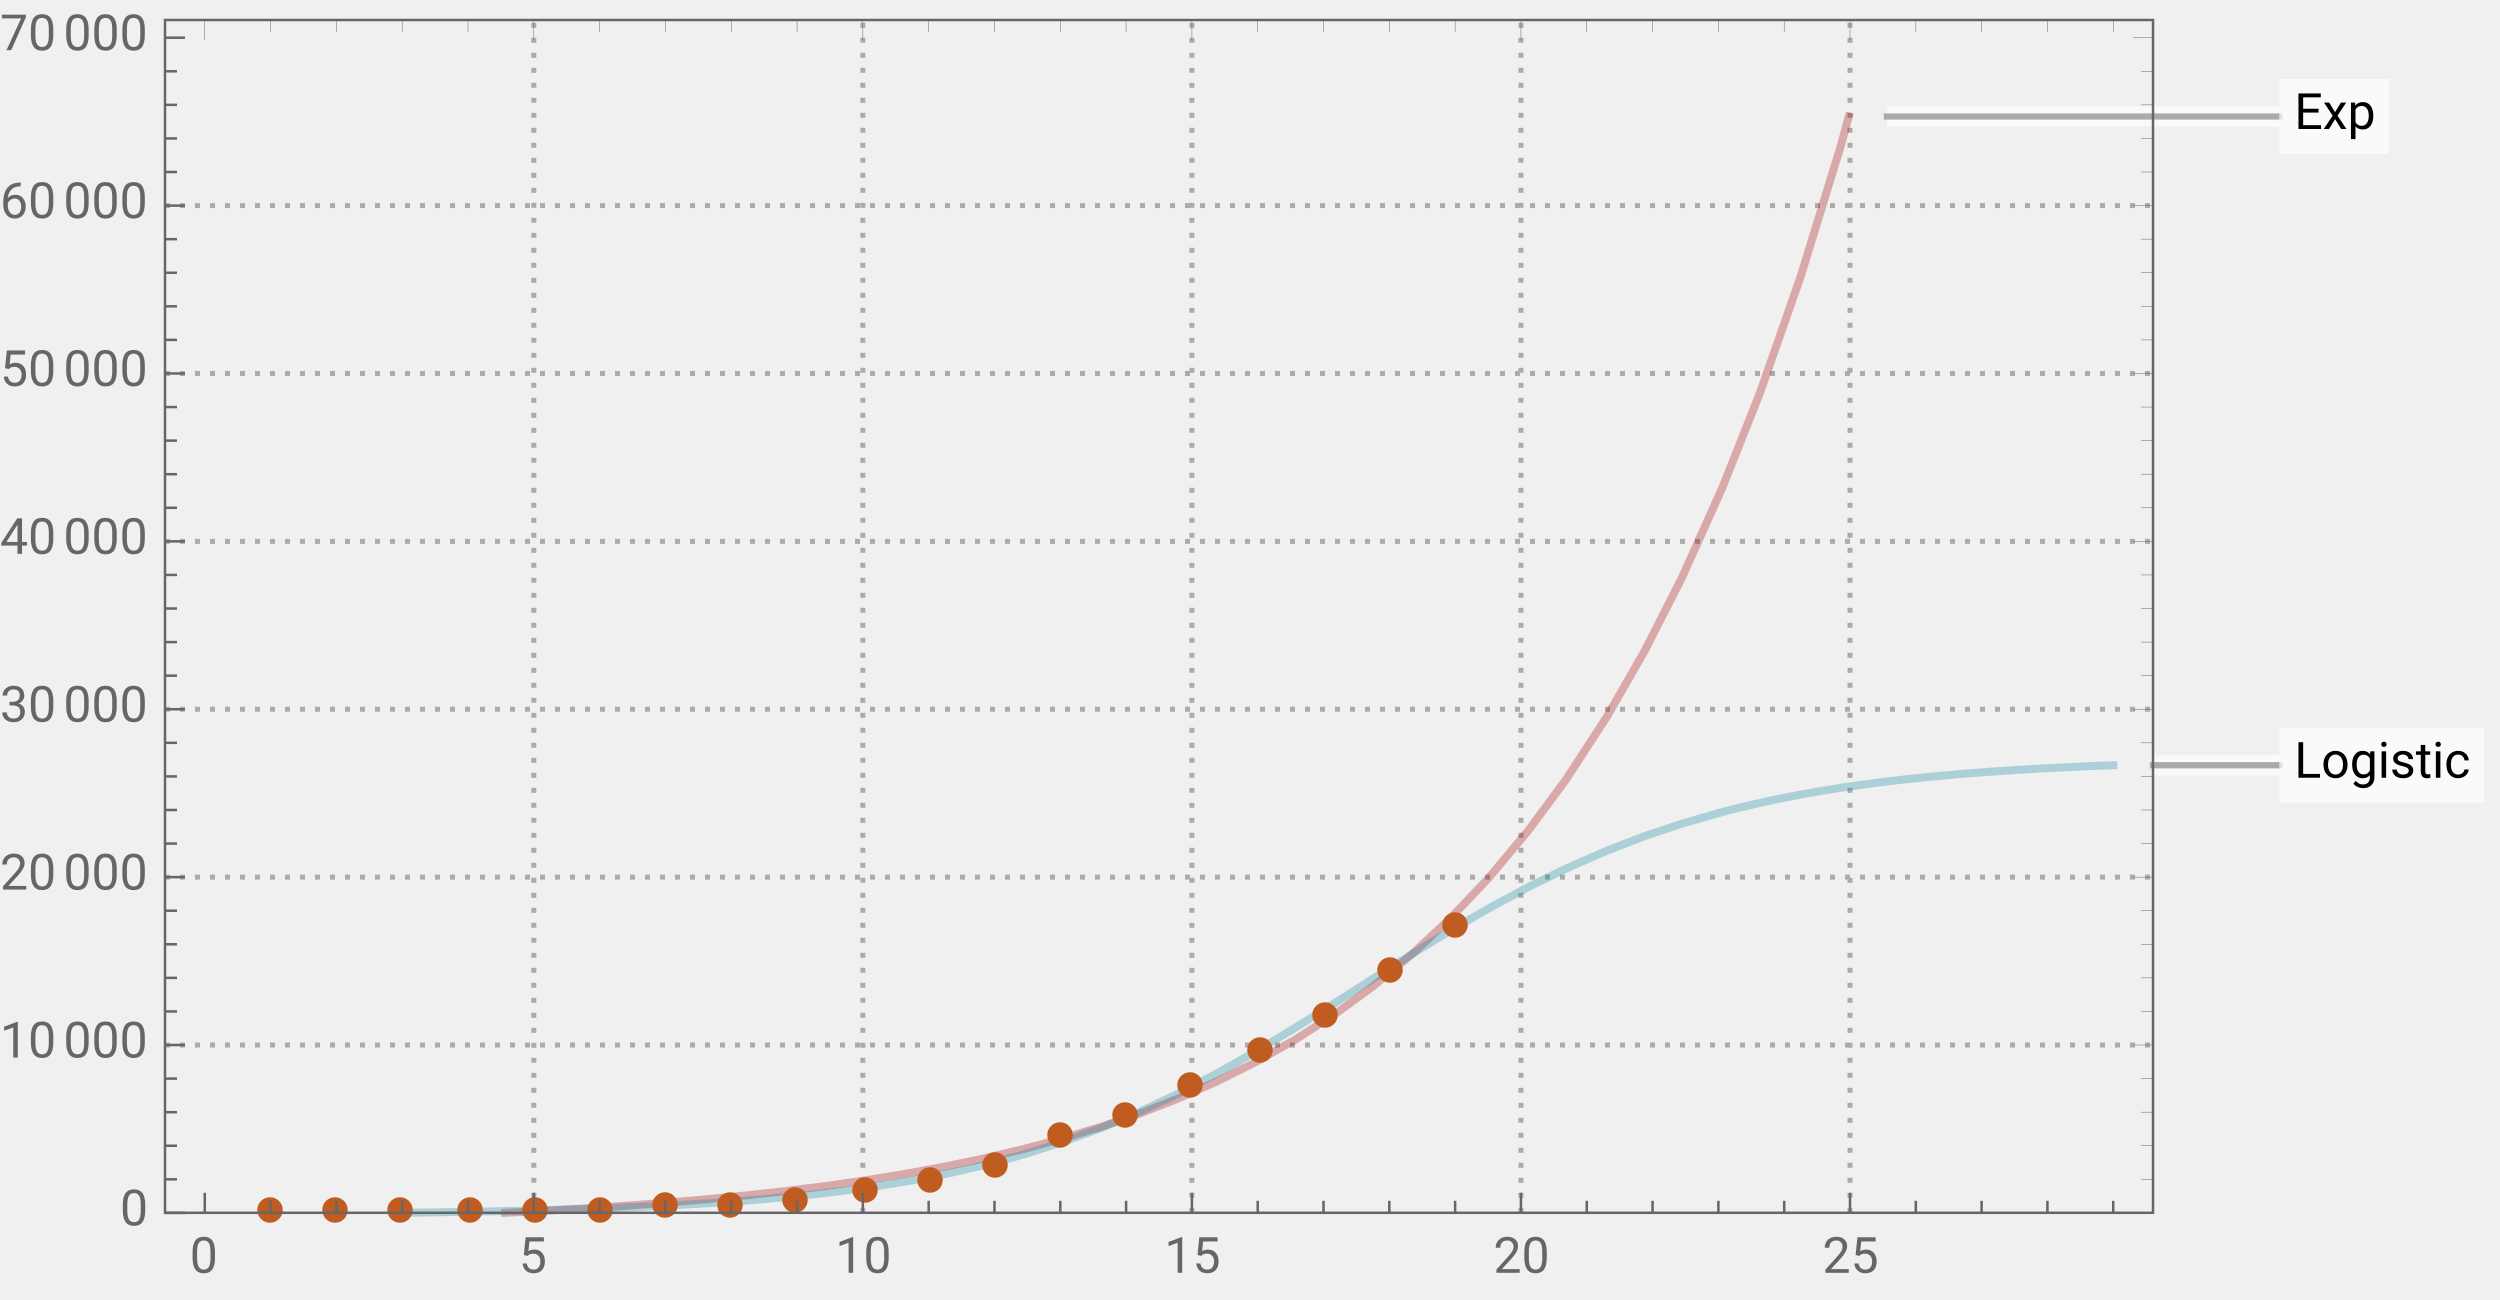
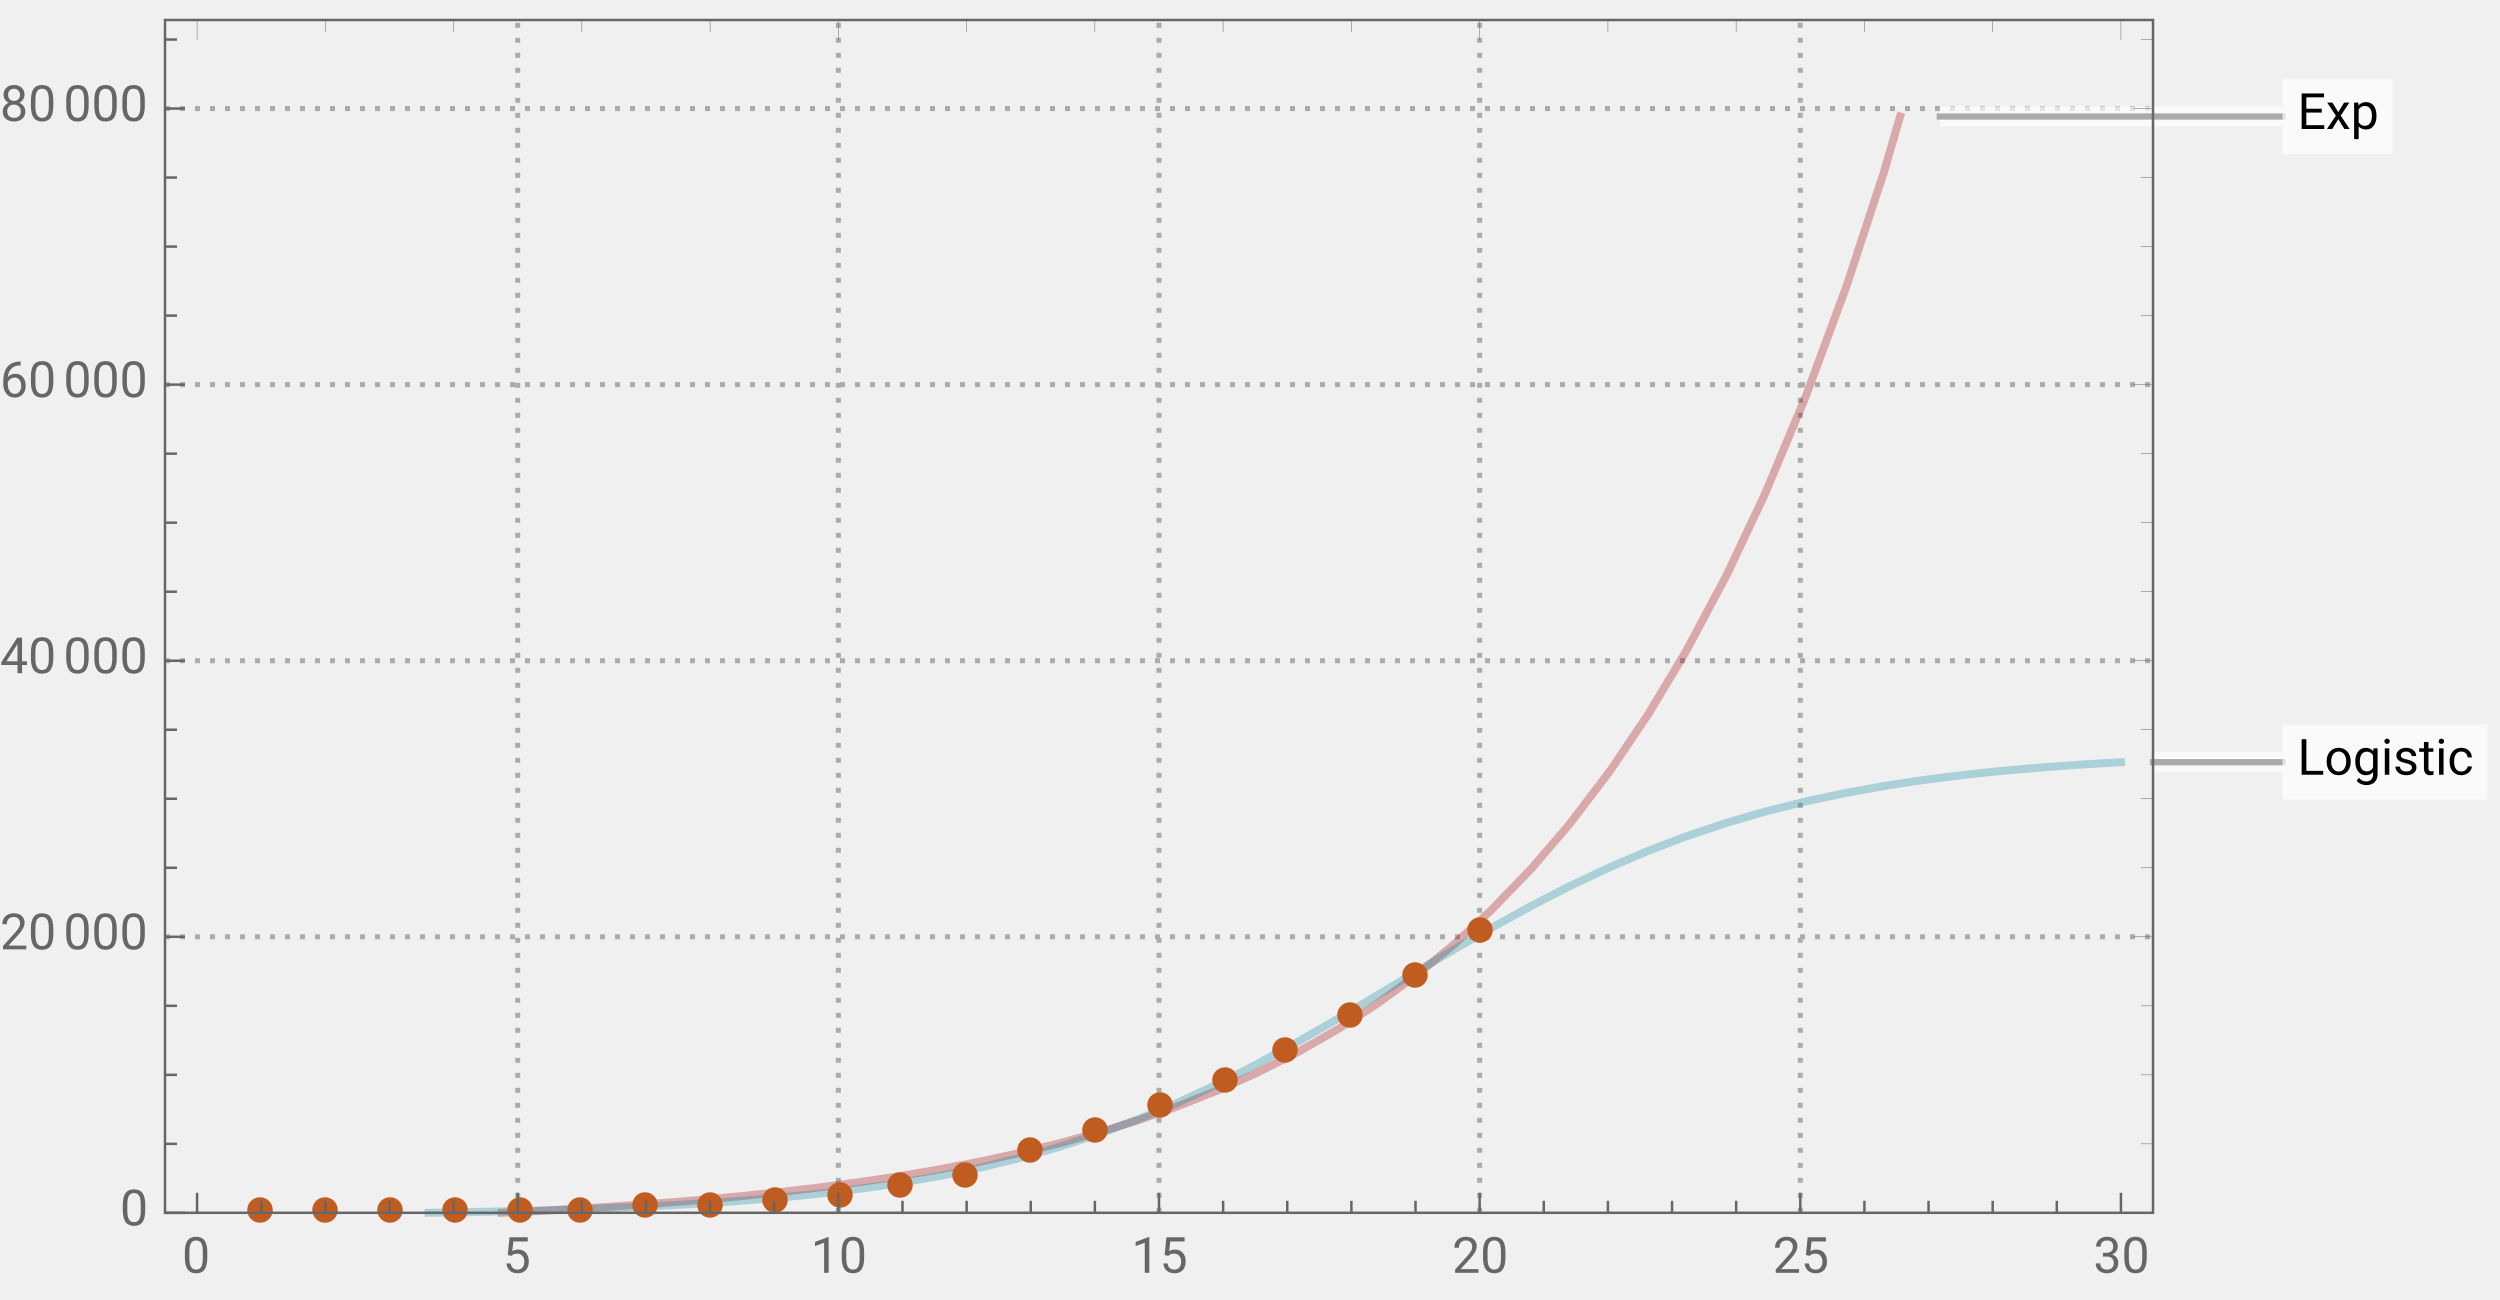
<svg xmlns="http://www.w3.org/2000/svg" xmlns:xlink="http://www.w3.org/1999/xlink" width="500pt" height="260pt" viewBox="0 0 500 260">
  <defs>
    <symbol overflow="visible" id="a">
      <path d="M1.766-.766h3.37V0H.825v-7.11h.942zm0 0" />
    </symbol>
    <symbol overflow="visible" id="b">
      <path d="M.445-2.691c0-.516.102-.98.305-1.395a2.25 2.25 0 01.848-.957c.363-.227.777-.34 1.246-.34.719 0 1.3.25 1.742.75.445.496.668 1.16.668 1.985v.066c0 .512-.098.977-.297 1.383a2.24 2.24 0 01-.844.957 2.35 2.35 0 01-1.261.34c-.715 0-1.297-.25-1.743-.746-.445-.5-.664-1.157-.664-1.977zm.907.109c0 .586.136 1.055.41 1.41.27.356.633.531 1.09.531.46 0 .824-.18 1.093-.539.27-.36.407-.863.407-1.511 0-.579-.137-1.047-.415-1.407a1.312 1.312 0 00-1.093-.543c-.446 0-.809.18-1.082.536-.274.355-.41.863-.41 1.523zm0 0" />
    </symbol>
    <symbol overflow="visible" id="c">
      <path d="M.469-2.688c0-.82.191-1.476.57-1.964.383-.485.887-.73 1.516-.73.644 0 1.148.23 1.507.687l.043-.586h.825v5.156c0 .684-.2 1.219-.606 1.613-.406.395-.949.59-1.633.59a2.71 2.71 0 01-1.12-.242c-.364-.164-.641-.387-.833-.668l.469-.543c.387.477.86.719 1.418.719.441 0 .785-.125 1.031-.371.246-.246.367-.598.367-1.047v-.453c-.359.418-.855.625-1.48.625-.617 0-1.117-.25-1.5-.746-.383-.5-.574-1.18-.574-2.04zm.906.106c0 .594.125 1.062.367 1.402.246.34.586.512 1.028.512.57 0 .988-.262 1.253-.777V-3.86c-.277-.504-.691-.754-1.246-.754-.437 0-.78.168-1.027.511-.25.344-.375.848-.375 1.52zm0 0" />
    </symbol>
    <symbol overflow="visible" id="d">
      <path d="M1.664 0H.762v-5.281h.902zM.688-6.684c0-.148.046-.27.136-.37.09-.102.223-.153.395-.153.176 0 .312.05.402.152.09.102.137.223.137.371 0 .145-.047.27-.137.364-.09.097-.223.148-.402.148-.176 0-.305-.047-.395-.148a.518.518 0 01-.136-.364zm0 0" />
    </symbol>
    <symbol overflow="visible" id="e">
      <path d="M3.758-1.402a.659.659 0 00-.274-.567c-.183-.136-.504-.254-.96-.351-.458-.098-.82-.215-1.09-.352-.27-.137-.47-.297-.598-.488a1.161 1.161 0 01-.191-.672c0-.434.183-.8.55-1.098.367-.3.832-.453 1.403-.453.597 0 1.086.156 1.457.465.375.309.558.707.558 1.188h-.906c0-.247-.105-.461-.316-.641-.211-.18-.473-.27-.793-.27-.328 0-.586.075-.77.22a.666.666 0 00-.281.558c0 .218.086.383.258.496.172.11.484.215.937.316.45.102.817.219 1.094.36.281.14.488.308.625.507.133.196.203.434.203.72 0 .472-.191.85-.566 1.136-.38.285-.868.426-1.473.426-.422 0-.797-.075-1.121-.223a1.852 1.852 0 01-.766-.629 1.513 1.513 0 01-.273-.871h.902a.93.93 0 00.363.719c.227.18.528.265.895.265.344 0 .617-.066.824-.207a.635.635 0 00.309-.554zm0 0" />
    </symbol>
    <symbol overflow="visible" id="f">
      <path d="M1.91-6.563v1.282h.985v.695H1.91v3.277c0 .211.043.371.13.477.089.105.237.16.452.16.102 0 .246-.023.43-.062V0a2.573 2.573 0 01-.695.098c-.403 0-.707-.121-.914-.368-.204-.242-.305-.59-.305-1.039v-3.277H.043v-.695h.965v-1.282zm0 0" />
    </symbol>
    <symbol overflow="visible" id="g">
      <path d="M2.805-.64a1.3 1.3 0 00.843-.294 1.01 1.01 0 00.399-.73h.855c-.015.3-.12.59-.312.863a2.03 2.03 0 01-.77.653 2.2 2.2 0 01-1.015.246c-.72 0-1.293-.239-1.72-.72C.66-1.101.45-1.757.45-2.593v-.148c0-.516.094-.973.285-1.375.188-.399.457-.711.813-.93.351-.223.77-.336 1.25-.336.594 0 1.086.18 1.476.535.395.356.602.817.63 1.38h-.856a1.238 1.238 0 00-.387-.84 1.217 1.217 0 00-.863-.333c-.457 0-.813.168-1.067.496-.253.332-.378.81-.378 1.434v.172c0 .61.125 1.078.375 1.406.25.328.609.492 1.078.492zm0 0" />
    </symbol>
    <symbol overflow="visible" id="h">
      <path d="M4.844-3.285H1.762v2.52h3.582V0H.824v-7.11h4.469v.774H1.762v2.281h3.082zm0 0" />
    </symbol>
    <symbol overflow="visible" id="i">
      <path d="M2.457-3.355l1.172-1.926h1.055l-1.73 2.61L4.733 0H3.691L2.47-1.977 1.25 0H.2l1.784-2.672-1.73-2.61h1.043zm0 0" />
    </symbol>
    <symbol overflow="visible" id="j">
      <path d="M5.148-2.582c0 .805-.187 1.45-.554 1.941-.367.493-.864.739-1.492.739-.641 0-1.149-.203-1.516-.61v2.543H.684V-5.28h.824l.047.586c.367-.457.875-.688 1.53-.688.634 0 1.138.242 1.509.719.367.48.554 1.144.554 2zm-.906-.106c0-.593-.125-1.062-.379-1.41-.254-.343-.601-.515-1.047-.515-.546 0-.957.242-1.23.726v2.524c.27.48.684.722 1.242.722.434 0 .777-.171 1.031-.515.258-.344.383-.852.383-1.532zm0 0" />
    </symbol>
    <symbol overflow="visible" id="k">
      <path d="M5.047-3.031c0 1.058-.18 1.844-.54 2.36-.362.51-.925.769-1.694.769-.758 0-1.32-.25-1.684-.754C.766-1.16.574-1.91.562-2.91v-1.207c0-1.043.18-1.82.54-2.328.363-.508.93-.762 1.703-.762.765 0 1.328.246 1.687.734.36.489.547 1.246.555 2.27zm-.902-1.235c0-.765-.106-1.324-.32-1.675-.216-.348-.555-.524-1.02-.524-.465 0-.801.176-1.012.524-.211.347-.32.882-.328 1.605v1.445c0 .77.113 1.336.336 1.704.222.367.558.546 1.012.546.445 0 .777-.171.992-.515.218-.344.332-.89.34-1.633zm0 0" />
    </symbol>
    <symbol overflow="visible" id="l">
      <path d="M1.008-3.563l.36-3.546h3.64v.836H2.133l-.215 1.937a2.32 2.32 0 011.187-.309c.649 0 1.16.215 1.543.645.383.426.57 1.004.57 1.734 0 .735-.195 1.309-.593 1.73-.395.423-.945.634-1.656.634-.63 0-1.14-.176-1.54-.524C1.032-.773.81-1.254.75-1.87h.855c.055.406.2.715.434.922.234.207.547.308.93.308.422 0 .75-.14.988-.43.238-.284.36-.679.36-1.187 0-.472-.13-.855-.387-1.144-.258-.285-.606-.43-1.035-.43-.395 0-.704.086-.926.258l-.242.195zm0 0" />
    </symbol>
    <symbol overflow="visible" id="m">
      <path d="M3.559 0h-.907v-6.02l-1.824.668v-.82l2.59-.973h.14zm0 0" />
    </symbol>
    <symbol overflow="visible" id="n">
      <path d="M5.25 0H.59v-.648l2.46-2.735c.364-.414.618-.75.755-1.008.14-.257.21-.527.21-.804 0-.371-.113-.676-.34-.914-.222-.239-.523-.356-.898-.356-.449 0-.797.13-1.047.383-.25.254-.37.613-.37 1.066H.452c0-.652.211-1.183.633-1.586.422-.402.984-.605 1.691-.605.66 0 1.184.172 1.567.52.386.347.578.808.578 1.382 0 .703-.445 1.535-1.336 2.5L1.68-.738h3.57zm0 0" />
    </symbol>
    <symbol overflow="visible" id="o">
      <path d="M1.906-3.992h.676c.426-.008.762-.121 1.008-.34.242-.219.363-.512.363-.883 0-.832-.414-1.25-1.242-1.25-.39 0-.703.113-.938.336-.23.223-.347.516-.347.887H.523c0-.563.204-1.031.618-1.406.41-.372.933-.559 1.57-.559.672 0 1.195.176 1.578.531.379.356.57.848.57 1.48 0 .31-.101.61-.3.9a1.81 1.81 0 01-.817.648c.39.125.692.328.903.617.214.285.32.636.32 1.047 0 .64-.207 1.144-.625 1.52-.418.374-.957.562-1.625.562s-1.211-.18-1.63-.543c-.417-.36-.624-.836-.624-1.43h.906c0 .375.121.672.367.898.243.227.57.336.98.336.438 0 .77-.113 1-.34.231-.23.349-.554.349-.98 0-.414-.125-.734-.383-.953-.254-.223-.618-.336-1.098-.344h-.676zm0 0" />
    </symbol>
    <symbol overflow="visible" id="p">
      <path d="M4.406-2.387h.985v.739h-.985V0h-.91v-1.648H.258v-.536L3.44-7.109h.965zm-3.12 0h2.21v-3.488l-.105.195zm0 0" />
    </symbol>
    <symbol overflow="visible" id="q">
      <path d="M4.137-7.113v.765h-.168c-.703.012-1.262.223-1.68.625-.414.403-.656.973-.723 1.703.375-.43.887-.644 1.536-.644.617 0 1.113.219 1.48.656.371.438.555 1 .555 1.688 0 .734-.2 1.32-.598 1.757-.398.442-.934.66-1.605.66-.68 0-1.23-.261-1.653-.784C.855-1.212.645-1.883.645-2.704v-.348c0-1.308.277-2.308.835-3 .56-.691 1.391-1.047 2.497-1.062zM2.949-3.91c-.308 0-.594.09-.855.277a1.446 1.446 0 00-.54.7v.331c0 .586.13 1.059.395 1.414.262.36.59.54.985.54.406 0 .726-.153.96-.45.231-.3.348-.691.348-1.175 0-.489-.117-.887-.351-1.188a1.14 1.14 0 00-.942-.45zm0 0" />
    </symbol>
    <symbol overflow="visible" id="r">
-       <path d="M5.18-6.602L2.234 0H1.29l2.934-6.367H.375v-.742H5.18zm0 0" />
+       <path d="M4.902-5.254c0 .356-.093.672-.28.95a1.95 1.95 0 01-.759.648c.371.16.664.39.88.695.218.309.327.656.327 1.043 0 .613-.21 1.105-.625 1.469-.414.363-.96.547-1.636.547-.684 0-1.23-.184-1.645-.551C.754-.82.547-1.31.547-1.918c0-.387.105-.73.316-1.043.207-.309.5-.543.871-.703a1.869 1.869 0 01-.75-.648 1.693 1.693 0 01-.273-.942c0-.598.195-1.074.578-1.426.383-.351.89-.527 1.52-.527.625 0 1.128.176 1.515.527.387.352.578.828.578 1.426zm-.738 3.316c0-.398-.125-.722-.379-.972-.25-.25-.582-.375-.988-.375s-.73.12-.977.37c-.246.247-.37.571-.37.978 0 .402.12.718.359.953.238.23.574.343 1 .343.421 0 .753-.117.996-.347.242-.235.36-.551.36-.95zM2.81-6.465c-.356 0-.645.11-.864.328-.218.223-.328.52-.328.899 0 .36.106.652.324.875.215.222.504.336.868.336.359 0 .648-.114.867-.336C3.89-4.586 4-4.88 4-5.238c0-.364-.113-.657-.336-.887a1.16 1.16 0 00-.855-.34zm0 0" />
    </symbol>
  </defs>
-   <path d="M106.762 242.559V4m65.808 238.559V4m65.813 238.559V4m65.808 238.559V4M370 242.559V4M33 209.004h397.602M33 175.426h397.602M33 141.848h397.602M33 108.273h397.602M33 74.695h397.602M33 41.117h397.602" fill="none" stroke="#666" stroke-opacity=".5" stroke-dasharray="1,2" stroke-miterlimit="3.25" />
-   <path d="M101.02 242.559l2.324-.106 7.472-.394 8.102-.485 7.562-.515 7.41-.567 8.048-.695 7.503-.738 8.137-.903 7.988-1.011 7.446-1.067 8.082-1.308 7.539-1.387 8.172-1.703 8.02-1.903 7.484-2.011 8.117-2.47L228 222.68l7.426-2.895 8.058-3.55 7.52-3.758 8.148-4.614 8-5.16 7.461-5.445 8.094-6.692 7.555-7.078 7.406-7.824 8.035-9.61 7.496-10.152 8.13-12.476 7.589-13.215 7.437-14.613 8.07-17.95 7.536-18.988 8.16-23.332 8.016-26.082 1.613-5.945" fill="none" stroke-width="1.6" stroke-linecap="square" stroke="#a60000" stroke-opacity=".3" stroke-miterlimit="3.25" />
-   <path d="M79.906 242.559h.215l.473-.008.941-.012 1.88-.023 3.765-.051.125-.004h.129l.254-.004.511-.008 3.059-.047 4.078-.07.125-.004h.125l.25-.004.5-.012 1.004-.019 2-.04 4.004-.085h.117l.117-.004.234-.004.465-.012.934-.023 1.871-.043 3.734-.102.125-.003h.13l.25-.008.507-.016 1.012-.027 2.027-.063 4.051-.133.234-.007.239-.008.472-.016 2.836-.105 3.781-.153.114-.007.117-.004.23-.008.465-.02 2.778-.129 3.707-.18.129-.007.125-.008.25-.012.503-.027 1.004-.055 2.012-.113 4.024-.242 1.875-.125 1.875-.129 3.753-.277.13-.012.124-.008.254-.023.508-.04 1.02-.081 2.03-.172 4.071-.371.125-.012.125-.016.25-.023.496-.047 1-.102 1.996-.207 3.996-.449.114-.015.117-.012.234-.028.465-.058.93-.113 1.863-.235 3.723-.508.129-.015.125-.02.254-.035 1.511-.223 2.024-.308 4.039-.664.117-.024.351-.058.473-.086.942-.168 1.886-.348 3.77-.746.129-.023.125-.028.258-.054.511-.106 1.02-.219 2.043-.453 4.086-.965 1-.25 1.004-.257 2.007-.532 4.008-1.129 7.485-2.367 8.117-2.976 7.574-3.18 7.426-3.496 8.058-4.195 7.52-4.254 8.148-4.903 8-5.007 7.461-4.743 8.094-5.101 7.555-4.617 7.406-4.297 8.035-4.332 7.496-3.676 8.13-3.563 7.589-2.921 7.437-2.493 8.07-2.32.122-.031.117-.028.703-.187.945-.238 1.883-.47 3.766-.878.125-.027.129-.028.254-.058.511-.114 1.02-.218 2.043-.426 4.078-.793.25-.047.254-.047 1.5-.27 2.004-.347 4.008-.64.117-.02.117-.016.234-.039.465-.07.934-.137 1.871-.265 3.738-.5.125-.016.13-.016.25-.031.507-.066 1.012-.121 2.027-.243 4.055-.441.234-.024.238-.023.473-.05.945-.094 1.891-.184 3.785-.34.117-.008.114-.011.234-.02.46-.039.93-.074 1.856-.149 3.707-.273.125-.008.129-.012.25-.015.504-.035 1.004-.067 2.015-.133 4.024-.242.117-.004.117-.008.235-.011.468-.028.938-.05 1.879-.102 3.758-.184.129-.003.132-.008 1.832-.082 2.098-.09.129-.004.133-.008.261-.008.524-.023 1.047-.043.133-.004.128-.004.262-.012.528-.02.128-.003.133-.004.262-.012.129-.004.133-.007.129-.004.132-.004" fill="none" stroke-width="1.6" stroke-linecap="square" stroke="#0d86a0" stroke-opacity=".3" stroke-miterlimit="3.25" />
-   <path d="M430.602 153.05h25.265" fill="none" stroke-width="4" stroke-linejoin="round" stroke="#fff" stroke-opacity=".667" stroke-miterlimit="3.25" />
-   <path d="M430.602 153.05h25.265" fill="none" stroke-width="1.25" stroke-linecap="square" stroke="#aaa" stroke-miterlimit="3.25" />
-   <path d="M496.867 145.55v15h-41v-15zm0 0" fill="#fff" fill-opacity=".667" />
-   <use xlink:href="#a" x="458.868" y="155.551" />
-   <use xlink:href="#b" x="464.249" y="155.551" />
-   <use xlink:href="#c" x="469.952" y="155.551" />
-   <use xlink:href="#d" x="475.562" y="155.551" />
-   <use xlink:href="#e" x="477.989" y="155.551" />
-   <use xlink:href="#f" x="483.145" y="155.551" />
-   <use xlink:href="#d" x="486.412" y="155.551" />
-   <use xlink:href="#g" x="488.839" y="155.551" />
-   <path d="M377.383 23.3h78.484" fill="none" stroke-width="4" stroke-linejoin="round" stroke="#fff" stroke-opacity=".667" stroke-miterlimit="3.25" />
-   <path d="M377.383 23.3h78.484" fill="none" stroke-width="1.25" stroke-linecap="square" stroke="#aaa" stroke-miterlimit="3.25" />
-   <path d="M477.867 15.8v15h-22v-15zm0 0" fill="#fff" fill-opacity=".667" />
-   <use xlink:href="#h" x="458.868" y="25.8" />
-   <use xlink:href="#i" x="464.551" y="25.8" />
-   <use xlink:href="#j" x="469.507" y="25.8" />
-   <path d="M56.55 242c0-.676-.269-1.324-.745-1.805A2.565 2.565 0 0054 239.45c-.676 0-1.324.27-1.805.746A2.565 2.565 0 0051.45 242c0 .676.27 1.324.746 1.805.48.476 1.13.746 1.805.746.676 0 1.324-.27 1.805-.746.476-.48.746-1.13.746-1.805zm13 0c0-.676-.269-1.324-.745-1.805A2.565 2.565 0 0067 239.45c-.676 0-1.324.27-1.805.746A2.565 2.565 0 0064.45 242c0 .676.27 1.324.746 1.805.48.476 1.13.746 1.805.746.676 0 1.324-.27 1.805-.746.476-.48.746-1.13.746-1.805zm13 0c0-.676-.269-1.324-.745-1.805A2.565 2.565 0 0080 239.45c-.676 0-1.324.27-1.805.746A2.565 2.565 0 0077.45 242c0 .676.27 1.324.746 1.805.48.476 1.13.746 1.805.746.676 0 1.324-.27 1.805-.746.476-.48.746-1.13.746-1.805zm14 0c0-.676-.269-1.324-.745-1.805A2.565 2.565 0 0094 239.45c-.676 0-1.324.27-1.805.746A2.565 2.565 0 0091.45 242c0 .676.27 1.324.746 1.805.48.476 1.13.746 1.805.746.676 0 1.324-.27 1.805-.746.476-.48.746-1.13.746-1.805zm13 0c0-.676-.269-1.324-.745-1.805a2.565 2.565 0 00-1.805-.746c-.676 0-1.324.27-1.805.746a2.565 2.565 0 00-.746 1.805c0 .676.27 1.324.746 1.805.48.476 1.13.746 1.805.746.676 0 1.324-.27 1.805-.746.476-.48.746-1.13.746-1.805zm13 0c0-.676-.269-1.324-.745-1.805a2.565 2.565 0 00-1.805-.746c-.676 0-1.324.27-1.805.746a2.565 2.565 0 00-.746 1.805c0 .676.27 1.324.746 1.805.48.476 1.13.746 1.805.746.676 0 1.324-.27 1.805-.746.476-.48.746-1.13.746-1.805zm13-1c0-.676-.269-1.324-.745-1.805a2.565 2.565 0 00-1.805-.746c-.676 0-1.324.27-1.805.746a2.565 2.565 0 00-.746 1.805c0 .676.27 1.324.746 1.805.48.476 1.13.746 1.805.746.676 0 1.324-.27 1.805-.746.476-.48.746-1.13.746-1.805zm13 0c0-.676-.269-1.324-.745-1.805a2.565 2.565 0 00-1.805-.746c-.676 0-1.324.27-1.805.746a2.565 2.565 0 00-.746 1.805c0 .676.27 1.324.746 1.805.48.476 1.13.746 1.805.746.676 0 1.324-.27 1.805-.746.476-.48.746-1.13.746-1.805zm13-1c0-.676-.269-1.324-.745-1.805a2.565 2.565 0 00-1.805-.746c-.676 0-1.324.27-1.805.746a2.565 2.565 0 00-.746 1.805c0 .676.27 1.324.746 1.805.48.476 1.13.746 1.805.746.676 0 1.324-.27 1.805-.746.476-.48.746-1.13.746-1.805zm14-2c0-.676-.269-1.324-.745-1.805a2.565 2.565 0 00-1.805-.746c-.676 0-1.324.27-1.805.746a2.565 2.565 0 00-.746 1.805c0 .676.27 1.324.746 1.805.48.476 1.13.746 1.805.746.676 0 1.324-.27 1.805-.746.476-.48.746-1.13.746-1.805zm13-2c0-.676-.269-1.324-.745-1.805a2.565 2.565 0 00-1.805-.746c-.676 0-1.324.27-1.805.746a2.565 2.565 0 00-.746 1.805c0 .676.27 1.324.746 1.805.48.476 1.13.746 1.805.746.676 0 1.324-.27 1.805-.746.476-.48.746-1.13.746-1.805zm13-3c0-.676-.269-1.324-.745-1.805a2.565 2.565 0 00-1.805-.746c-.676 0-1.324.27-1.805.746a2.565 2.565 0 00-.746 1.805c0 .676.27 1.324.746 1.805.48.476 1.13.746 1.805.746.676 0 1.324-.27 1.805-.746.476-.48.746-1.13.746-1.805zm13-6c0-.676-.269-1.324-.745-1.805a2.565 2.565 0 00-1.805-.746c-.676 0-1.324.27-1.805.746a2.565 2.565 0 00-.746 1.805c0 .676.27 1.324.746 1.805.48.476 1.13.746 1.805.746.676 0 1.324-.27 1.805-.746.476-.48.746-1.13.746-1.805zm13-4c0-.676-.269-1.324-.745-1.805a2.565 2.565 0 00-1.805-.746c-.676 0-1.324.27-1.805.746a2.565 2.565 0 00-.746 1.805c0 .676.27 1.324.746 1.805.48.476 1.13.746 1.805.746.676 0 1.324-.27 1.805-.746.476-.48.746-1.13.746-1.805zm13-6c0-.676-.269-1.324-.745-1.805a2.565 2.565 0 00-1.805-.746c-.676 0-1.324.27-1.805.746a2.565 2.565 0 00-.746 1.805c0 .676.27 1.324.746 1.805.48.476 1.13.746 1.805.746.676 0 1.324-.27 1.805-.746.476-.48.746-1.13.746-1.805zm14-7c0-.676-.269-1.324-.745-1.805a2.565 2.565 0 00-1.805-.746c-.676 0-1.324.27-1.805.746a2.565 2.565 0 00-.746 1.805c0 .676.27 1.324.746 1.805.48.476 1.13.746 1.805.746.676 0 1.324-.27 1.805-.746.476-.48.746-1.13.746-1.805zm13-7c0-.676-.269-1.324-.745-1.805a2.565 2.565 0 00-1.805-.746c-.676 0-1.324.27-1.805.746a2.565 2.565 0 00-.746 1.805c0 .676.27 1.324.746 1.805.48.476 1.13.746 1.805.746.676 0 1.324-.27 1.805-.746.476-.48.746-1.13.746-1.805zm13-9c0-.676-.269-1.324-.745-1.805a2.565 2.565 0 00-1.805-.746c-.676 0-1.324.27-1.805.746a2.565 2.565 0 00-.746 1.805c0 .676.27 1.324.746 1.805.48.476 1.13.746 1.805.746.676 0 1.324-.27 1.805-.746.476-.48.746-1.13.746-1.805zm13-9c0-.676-.269-1.324-.745-1.805a2.565 2.565 0 00-1.805-.746c-.676 0-1.324.27-1.805.746a2.565 2.565 0 00-.746 1.805c0 .676.27 1.324.746 1.805.48.476 1.13.746 1.805.746.676 0 1.324-.27 1.805-.746.476-.48.746-1.13.746-1.805zm0 0" fill-rule="evenodd" fill="#c05c20" />
+   <path d="M103.543 242.559V4m64.129 238.559V4M231.8 242.559V4m64.13 238.559V4m64.129 238.559V4M33 187.36h397.602M33 132.145h397.602M33 76.926h397.602M33 21.707h397.602" fill="none" stroke="#666" stroke-opacity=".5" stroke-dasharray="1,2" stroke-miterlimit="3.25" />
+   <path d="M100.363 242.559l1.946-.086 7.53-.391 8.169-.477 7.62-.5 7.474-.55 8.109-.672 7.566-.707 8.203-.867 8.051-.961 7.508-1.012 8.145-1.234 7.601-1.301 8.238-1.59 8.086-1.77 7.543-1.859 8.18-2.273 7.637-2.395 7.488-2.637 8.121-3.218 7.578-3.391 8.215-4.145 8.067-4.605 7.523-4.84 8.156-5.918 7.617-6.23 7.465-6.856 8.098-8.375 7.558-8.808 8.196-10.774 7.648-11.347 7.5-12.493 8.137-15.273 7.594-16.07 8.226-19.657 8.078-21.855 7.54-22.969 3.242-11.152" fill="none" stroke-width="1.6" stroke-linecap="square" stroke="#a60000" stroke-opacity=".3" stroke-miterlimit="3.25" />
+   <path d="M85.727 242.559l.285-.004h.129l.129-.004.257-.004.512-.008 1.031-.016 2.055-.035 4.11-.078.128-.004h.125l.254-.008.504-.007 1.008-.024 2.02-.043 4.035-.09.234-.007.238-.004.469-.012.941-.024 1.883-.05 3.766-.106h.129l.125-.004.258-.007.507-.016 1.024-.031 2.039-.067 4.086-.136.117-.004.117-.008.715-.024.953-.035 1.906-.074 3.813-.156.117-.008.117-.004.235-.012.465-.02.933-.042 1.871-.086 3.735-.188.128-.004.125-.007.254-.016.508-.027 1.012-.055 2.027-.113 4.055-.246.117-.008.121-.008.235-.016.472-.027.946-.062 1.894-.133 3.781-.278.13-.007.128-.012.254-.02.512-.039 1.027-.082 2.05-.168 4.102-.367.5-.047.504-.047 1.008-.097 2.012-.203 4.027-.434.235-.024 1.64-.19 1.88-.227 3.753-.48.129-.02.125-.016.254-.035.512-.07 1.015-.141 2.035-.293 4.075-.63 7.601-1.331 8.238-1.711 8.086-1.984 7.543-2.153 8.18-2.687 7.637-2.864 7.488-3.148 8.121-3.781 7.578-3.856 8.215-4.484 8.067-4.64 7.523-4.466 8.156-4.898 7.617-4.523 7.465-4.317 8.098-4.457 7.558-3.89 8.196-3.868 7.648-3.261 7.5-2.86 8.137-2.726 7.594-2.215 8.226-2.059 8.078-1.715 7.54-1.351.124-.024.13-.02.253-.042 1.535-.246 2.04-.317 4.085-.59.122-.015.117-.016.238-.03.48-.067.954-.13 1.906-.245 3.812-.461.235-.024.703-.082.933-.105 1.872-.203 3.738-.38.125-.011.129-.012.254-.023.503-.047 1.016-.098 2.027-.183 4.06-.34.116-.008.121-.012.235-.015.472-.04.95-.074 1.89-.14 3.785-.262.133-.008.133-.011.262-.016.531-.035 1.055-.067 2.113-.132.266-.016.261-.016.532-.03 1.054-.06.266-.015.262-.016.527-.027.531-.031.13-.008.132-.004.265-.016" fill="none" stroke-width="1.6" stroke-linecap="square" stroke="#0d86a0" stroke-opacity=".3" stroke-miterlimit="3.25" />
+   <path d="M430.602 152.445h25.902" fill="none" stroke-width="4" stroke-linejoin="round" stroke="#fff" stroke-opacity=".667" stroke-miterlimit="3.25" />
+   <path d="M430.602 152.445h25.902" fill="none" stroke-width="1.25" stroke-linecap="square" stroke="#aaa" stroke-miterlimit="3.25" />
+   <path d="M497.504 144.945v15h-41v-15zm0 0" fill="#fff" fill-opacity=".667" />
+   <use xlink:href="#a" x="459.504" y="154.945" />
+   <use xlink:href="#b" x="464.885" y="154.945" />
+   <use xlink:href="#c" x="470.588" y="154.945" />
+   <use xlink:href="#d" x="476.198" y="154.945" />
+   <use xlink:href="#e" x="478.625" y="154.945" />
+   <use xlink:href="#f" x="483.781" y="154.945" />
+   <use xlink:href="#d" x="487.048" y="154.945" />
+   <use xlink:href="#g" x="489.475" y="154.945" />
+   <path d="M387.969 23.3h68.535" fill="none" stroke-width="4" stroke-linejoin="round" stroke="#fff" stroke-opacity=".667" stroke-miterlimit="3.25" />
+   <path d="M387.969 23.3h68.535" fill="none" stroke-width="1.25" stroke-linecap="square" stroke="#aaa" stroke-miterlimit="3.25" />
+   <path d="M478.504 15.8v15h-22v-15zm0 0" fill="#fff" fill-opacity=".667" />
+   <use xlink:href="#h" x="459.504" y="25.8" />
+   <use xlink:href="#i" x="465.188" y="25.8" />
+   <use xlink:href="#j" x="470.144" y="25.8" />
+   <path d="M54.55 242c0-.676-.269-1.324-.745-1.805A2.565 2.565 0 0052 239.45c-.676 0-1.324.27-1.805.746A2.565 2.565 0 0049.45 242c0 .676.27 1.324.746 1.805.48.476 1.13.746 1.805.746.676 0 1.324-.27 1.805-.746.476-.48.746-1.13.746-1.805zm13 0c0-.676-.269-1.324-.745-1.805A2.565 2.565 0 0065 239.45c-.676 0-1.324.27-1.805.746A2.565 2.565 0 0062.45 242c0 .676.27 1.324.746 1.805.48.476 1.13.746 1.805.746.676 0 1.324-.27 1.805-.746.476-.48.746-1.13.746-1.805zm13 0c0-.676-.269-1.324-.745-1.805A2.565 2.565 0 0078 239.45c-.676 0-1.324.27-1.805.746A2.565 2.565 0 0075.45 242c0 .676.27 1.324.746 1.805.48.476 1.13.746 1.805.746.676 0 1.324-.27 1.805-.746.476-.48.746-1.13.746-1.805zm13 0c0-.676-.269-1.324-.745-1.805A2.565 2.565 0 0091 239.45c-.676 0-1.324.27-1.805.746A2.565 2.565 0 0088.45 242c0 .676.27 1.324.746 1.805.48.476 1.13.746 1.805.746.676 0 1.324-.27 1.805-.746.476-.48.746-1.13.746-1.805zm13 0c0-.676-.269-1.324-.745-1.805a2.565 2.565 0 00-1.805-.746c-.676 0-1.324.27-1.805.746a2.565 2.565 0 00-.746 1.805c0 .676.27 1.324.746 1.805.48.476 1.13.746 1.805.746.676 0 1.324-.27 1.805-.746.476-.48.746-1.13.746-1.805zm12 0c0-.676-.269-1.324-.745-1.805a2.565 2.565 0 00-1.805-.746c-.676 0-1.324.27-1.805.746a2.565 2.565 0 00-.746 1.805c0 .676.27 1.324.746 1.805.48.476 1.13.746 1.805.746.676 0 1.324-.27 1.805-.746.476-.48.746-1.13.746-1.805zm13-1c0-.676-.269-1.324-.745-1.805a2.565 2.565 0 00-1.805-.746c-.676 0-1.324.27-1.805.746a2.565 2.565 0 00-.746 1.805c0 .676.27 1.324.746 1.805.48.476 1.13.746 1.805.746.676 0 1.324-.27 1.805-.746.476-.48.746-1.13.746-1.805zm13 0c0-.676-.269-1.324-.745-1.805a2.565 2.565 0 00-1.805-.746c-.676 0-1.324.27-1.805.746a2.565 2.565 0 00-.746 1.805c0 .676.27 1.324.746 1.805.48.476 1.13.746 1.805.746.676 0 1.324-.27 1.805-.746.476-.48.746-1.13.746-1.805zm13-1c0-.676-.269-1.324-.745-1.805a2.565 2.565 0 00-1.805-.746c-.676 0-1.324.27-1.805.746a2.565 2.565 0 00-.746 1.805c0 .676.27 1.324.746 1.805.48.476 1.13.746 1.805.746.676 0 1.324-.27 1.805-.746.476-.48.746-1.13.746-1.805zm13-1c0-.676-.269-1.324-.745-1.805a2.565 2.565 0 00-1.805-.746c-.676 0-1.324.27-1.805.746a2.565 2.565 0 00-.746 1.805c0 .676.27 1.324.746 1.805.48.476 1.13.746 1.805.746.676 0 1.324-.27 1.805-.746.476-.48.746-1.13.746-1.805zm12-2c0-.676-.269-1.324-.745-1.805a2.565 2.565 0 00-1.805-.746c-.676 0-1.324.27-1.805.746a2.565 2.565 0 00-.746 1.805c0 .676.27 1.324.746 1.805.48.476 1.13.746 1.805.746.676 0 1.324-.27 1.805-.746.476-.48.746-1.13.746-1.805zm13-2c0-.676-.269-1.324-.745-1.805a2.565 2.565 0 00-1.805-.746c-.676 0-1.324.27-1.805.746a2.565 2.565 0 00-.746 1.805c0 .676.27 1.324.746 1.805.48.476 1.13.746 1.805.746.676 0 1.324-.27 1.805-.746.476-.48.746-1.13.746-1.805zm13-5c0-.676-.269-1.324-.745-1.805a2.565 2.565 0 00-1.805-.746c-.676 0-1.324.27-1.805.746a2.565 2.565 0 00-.746 1.805c0 .676.27 1.324.746 1.805.48.476 1.13.746 1.805.746.676 0 1.324-.27 1.805-.746.476-.48.746-1.13.746-1.805zm13-4c0-.676-.269-1.324-.745-1.805a2.565 2.565 0 00-1.805-.746c-.676 0-1.324.27-1.805.746a2.565 2.565 0 00-.746 1.805c0 .676.27 1.324.746 1.805.48.476 1.13.746 1.805.746.676 0 1.324-.27 1.805-.746.476-.48.746-1.13.746-1.805zm13-5c0-.676-.269-1.324-.745-1.805a2.565 2.565 0 00-1.805-.746c-.676 0-1.324.27-1.805.746a2.565 2.565 0 00-.746 1.805c0 .676.27 1.324.746 1.805.48.476 1.13.746 1.805.746.676 0 1.324-.27 1.805-.746.476-.48.746-1.13.746-1.805zm13-5c0-.676-.269-1.324-.745-1.805a2.565 2.565 0 00-1.805-.746c-.676 0-1.324.27-1.805.746a2.565 2.565 0 00-.746 1.805c0 .676.27 1.324.746 1.805.48.476 1.13.746 1.805.746.676 0 1.324-.27 1.805-.746.476-.48.746-1.13.746-1.805zm12-6c0-.676-.269-1.324-.745-1.805a2.565 2.565 0 00-1.805-.746c-.676 0-1.324.27-1.805.746a2.565 2.565 0 00-.746 1.805c0 .676.27 1.324.746 1.805.48.476 1.13.746 1.805.746.676 0 1.324-.27 1.805-.746.476-.48.746-1.13.746-1.805zm13-7c0-.676-.269-1.324-.745-1.805a2.565 2.565 0 00-1.805-.746c-.676 0-1.324.27-1.805.746a2.565 2.565 0 00-.746 1.805c0 .676.27 1.324.746 1.805.48.476 1.13.746 1.805.746.676 0 1.324-.27 1.805-.746.476-.48.746-1.13.746-1.805zm13-8c0-.676-.269-1.324-.745-1.805a2.565 2.565 0 00-1.805-.746c-.676 0-1.324.27-1.805.746a2.565 2.565 0 00-.746 1.805c0 .676.27 1.324.746 1.805.48.476 1.13.746 1.805.746.676 0 1.324-.27 1.805-.746.476-.48.746-1.13.746-1.805zm13-9c0-.676-.269-1.324-.745-1.805a2.565 2.565 0 00-1.805-.746c-.676 0-1.324.27-1.805.746a2.565 2.565 0 00-.746 1.805c0 .676.27 1.324.746 1.805.48.476 1.13.746 1.805.746.676 0 1.324-.27 1.805-.746.476-.48.746-1.13.746-1.805zm0 0" fill-rule="evenodd" fill="#c05c20" />
  <path d="M430.602 242.559H33m0 0V4m0 0h397.602m0 0v238.559" fill="none" stroke-width=".5" stroke-linecap="square" stroke="#666" stroke-miterlimit="3.25" />
-   <path d="M40.953 242.559v-4" fill="none" stroke-width=".5" stroke="#666" stroke-miterlimit="3.25" />
-   <use xlink:href="#k" x="37.952" y="254.56" fill="#666" />
-   <path d="M54.113 242.559v-2.399m13.164 2.399v-2.399m13.161 2.399v-2.399m13.164 2.399v-2.399m13.16 2.399v-4" fill="none" stroke-width=".5" stroke="#666" stroke-miterlimit="3.25" />
-   <use xlink:href="#l" x="103.762" y="254.56" fill="#666" />
-   <path d="M119.922 242.559v-2.399m13.164 2.399v-2.399m13.16 2.399v-2.399m13.164 2.399v-2.399m13.16 2.399v-4" fill="none" stroke-width=".5" stroke="#666" stroke-miterlimit="3.25" />
+   <path d="M39.414 242.559v-4" fill="none" stroke-width=".5" stroke="#666" stroke-miterlimit="3.25" />
+   <use xlink:href="#k" x="36.413" y="254.56" fill="#666" />
+   <path d="M52.238 242.559v-2.399m12.828 2.399v-2.399m12.824 2.399v-2.399m12.825 2.399v-2.399m12.828 2.399v-4" fill="none" stroke-width=".5" stroke="#666" stroke-miterlimit="3.25" />
+   <use xlink:href="#l" x="100.542" y="254.56" fill="#666" />
+   <path d="M116.367 242.559v-2.399m12.828 2.399v-2.399m12.825 2.399v-2.399m12.824 2.399v-2.399m12.828 2.399v-4" fill="none" stroke-width=".5" stroke="#666" stroke-miterlimit="3.25" />
  <g fill="#666">
-     <use xlink:href="#m" x="167.071" y="254.56" />
-     <use xlink:href="#k" x="172.687" y="254.56" />
+     <use xlink:href="#m" x="162.171" y="254.56" />
+     <use xlink:href="#k" x="167.786" y="254.56" />
  </g>
-   <path d="M185.734 242.559v-2.399m13.161 2.399v-2.399m13.164 2.399v-2.399m13.16 2.399v-2.399m13.164 2.399v-4" fill="none" stroke-width=".5" stroke="#666" stroke-miterlimit="3.25" />
+   <path d="M180.496 242.559v-2.399m12.828 2.399v-2.399m12.824 2.399v-2.399m12.825 2.399v-2.399m12.827 2.399v-4" fill="none" stroke-width=".5" stroke="#666" stroke-miterlimit="3.25" />
  <g fill="#666">
-     <use xlink:href="#m" x="232.881" y="254.56" />
-     <use xlink:href="#l" x="238.496" y="254.56" />
+     <use xlink:href="#m" x="226.3" y="254.56" />
+     <use xlink:href="#l" x="231.915" y="254.56" />
  </g>
-   <path d="M251.543 242.559v-2.399m13.16 2.399v-2.399m13.164 2.399v-2.399m13.16 2.399v-2.399m13.164 2.399v-4" fill="none" stroke-width=".5" stroke="#666" stroke-miterlimit="3.25" />
+   <path d="M244.625 242.559v-2.399m12.828 2.399v-2.399m12.824 2.399v-2.399m12.825 2.399v-2.399m12.828 2.399v-4" fill="none" stroke-width=".5" stroke="#666" stroke-miterlimit="3.25" />
  <g fill="#666">
-     <use xlink:href="#n" x="298.691" y="254.56" />
-     <use xlink:href="#k" x="304.306" y="254.56" />
+     <use xlink:href="#n" x="290.429" y="254.56" />
+     <use xlink:href="#k" x="296.044" y="254.56" />
  </g>
-   <path d="M317.352 242.559v-2.399m13.164 2.399v-2.399m13.16 2.399v-2.399m13.164 2.399v-2.399m13.16 2.399v-4" fill="none" stroke-width=".5" stroke="#666" stroke-miterlimit="3.25" />
+   <path d="M308.754 242.559v-2.399m12.828 2.399v-2.399m12.824 2.399v-2.399m12.824 2.399v-2.399m12.829 2.399v-4" fill="none" stroke-width=".5" stroke="#666" stroke-miterlimit="3.25" />
  <g fill="#666">
-     <use xlink:href="#n" x="364.5" y="254.56" />
-     <use xlink:href="#l" x="370.116" y="254.56" />
+     <use xlink:href="#n" x="354.558" y="254.56" />
+     <use xlink:href="#l" x="360.173" y="254.56" />
  </g>
-   <path d="M383.164 242.559v-2.399m13.16 2.399v-2.399m13.16 2.399v-2.399m13.164 2.399v-2.399M33 242.582h4" fill="none" stroke-width=".5" stroke="#666" stroke-miterlimit="3.25" />
-   <use xlink:href="#k" x="24" y="245.08" fill="#666" />
-   <path d="M33 235.863h2.398M33 229.148h2.398M33 222.434h2.398M33 215.719h2.398M33 209.004h4" fill="none" stroke-width=".5" stroke="#666" stroke-miterlimit="3.25" />
+   <path d="M372.883 242.559v-2.399m12.827 2.399v-2.399m12.825 2.399v-2.399m12.825 2.399v-2.399m12.828 2.399v-4" fill="none" stroke-width=".5" stroke="#666" stroke-miterlimit="3.25" />
  <g fill="#666">
-     <use xlink:href="#m" y="211.503" />
-     <use xlink:href="#k" x="5.615" y="211.503" />
+     <use xlink:href="#o" x="418.687" y="254.56" />
+     <use xlink:href="#k" x="424.302" y="254.56" />
+   </g>
+   <path d="M33 242.578h4" fill="none" stroke-width=".5" stroke="#666" stroke-miterlimit="3.25" />
+   <use xlink:href="#k" x="24" y="245.077" fill="#666" />
+   <path d="M33 228.773h2.398M33 214.969h2.398M33 201.164h2.398M33 187.36h4" fill="none" stroke-width=".5" stroke="#666" stroke-miterlimit="3.25" />
+   <g fill="#666">
+     <use xlink:href="#n" y="189.86" />
+     <use xlink:href="#k" x="5.615" y="189.86" />
  </g>
  <g fill="#666">
-     <use xlink:href="#k" x="12.686" y="211.503" />
-     <use xlink:href="#k" x="18.301" y="211.503" />
-     <use xlink:href="#k" x="23.916" y="211.503" />
+     <use xlink:href="#k" x="12.686" y="189.86" />
+     <use xlink:href="#k" x="18.301" y="189.86" />
+     <use xlink:href="#k" x="23.916" y="189.86" />
  </g>
-   <path d="M33 202.29h2.398M33 195.574h2.398M33 188.855h2.398M33 182.14h2.398M33 175.426h4" fill="none" stroke-width=".5" stroke="#666" stroke-miterlimit="3.25" />
+   <path d="M33 173.555h2.398M33 159.75h2.398M33 145.945h2.398M33 132.145h4" fill="none" stroke-width=".5" stroke="#666" stroke-miterlimit="3.25" />
  <g fill="#666">
-     <use xlink:href="#n" y="177.926" />
-     <use xlink:href="#k" x="5.615" y="177.926" />
+     <use xlink:href="#p" y="134.643" />
+     <use xlink:href="#k" x="5.615" y="134.643" />
  </g>
  <g fill="#666">
-     <use xlink:href="#k" x="12.686" y="177.926" />
-     <use xlink:href="#k" x="18.301" y="177.926" />
-     <use xlink:href="#k" x="23.916" y="177.926" />
+     <use xlink:href="#k" x="12.686" y="134.643" />
+     <use xlink:href="#k" x="18.301" y="134.643" />
+     <use xlink:href="#k" x="23.916" y="134.643" />
  </g>
-   <path d="M33 168.71h2.398M33 161.996h2.398M33 155.281h2.398M33 148.566h2.398M33 141.848h4" fill="none" stroke-width=".5" stroke="#666" stroke-miterlimit="3.25" />
+   <path d="M33 118.34h2.398M33 104.535h2.398M33 90.73h2.398M33 76.926h4" fill="none" stroke-width=".5" stroke="#666" stroke-miterlimit="3.25" />
  <g fill="#666">
-     <use xlink:href="#o" y="144.349" />
-     <use xlink:href="#k" x="5.615" y="144.349" />
+     <use xlink:href="#q" y="79.426" />
+     <use xlink:href="#k" x="5.615" y="79.426" />
  </g>
  <g fill="#666">
-     <use xlink:href="#k" x="12.686" y="144.349" />
-     <use xlink:href="#k" x="18.301" y="144.349" />
-     <use xlink:href="#k" x="23.916" y="144.349" />
+     <use xlink:href="#k" x="12.686" y="79.426" />
+     <use xlink:href="#k" x="18.301" y="79.426" />
+     <use xlink:href="#k" x="23.916" y="79.426" />
  </g>
-   <path d="M33 135.133h2.398M33 128.418h2.398M33 121.703h2.398M33 114.988h2.398M33 108.273h4" fill="none" stroke-width=".5" stroke="#666" stroke-miterlimit="3.25" />
+   <path d="M33 63.121h2.398M33 49.316h2.398M33 35.512h2.398M33 21.707h4" fill="none" stroke-width=".5" stroke="#666" stroke-miterlimit="3.25" />
  <g fill="#666">
-     <use xlink:href="#p" y="110.772" />
-     <use xlink:href="#k" x="5.615" y="110.772" />
+     <use xlink:href="#r" y="24.209" />
+     <use xlink:href="#k" x="5.615" y="24.209" />
  </g>
  <g fill="#666">
-     <use xlink:href="#k" x="12.686" y="110.772" />
-     <use xlink:href="#k" x="18.301" y="110.772" />
-     <use xlink:href="#k" x="23.916" y="110.772" />
+     <use xlink:href="#k" x="12.686" y="24.209" />
+     <use xlink:href="#k" x="18.301" y="24.209" />
+     <use xlink:href="#k" x="23.916" y="24.209" />
  </g>
-   <path d="M33 101.559h2.398M33 94.84h2.398M33 88.125h2.398M33 81.41h2.398M33 74.695h4" fill="none" stroke-width=".5" stroke="#666" stroke-miterlimit="3.25" />
-   <g fill="#666">
-     <use xlink:href="#l" y="77.196" />
-     <use xlink:href="#k" x="5.615" y="77.196" />
-   </g>
-   <g fill="#666">
-     <use xlink:href="#k" x="12.686" y="77.196" />
-     <use xlink:href="#k" x="18.301" y="77.196" />
-     <use xlink:href="#k" x="23.916" y="77.196" />
-   </g>
-   <path d="M33 67.98h2.398M33 61.266h2.398M33 54.55h2.398M33 47.832h2.398M33 41.117h4" fill="none" stroke-width=".5" stroke="#666" stroke-miterlimit="3.25" />
-   <g fill="#666">
-     <use xlink:href="#q" y="43.619" />
-     <use xlink:href="#k" x="5.615" y="43.619" />
-   </g>
-   <g fill="#666">
-     <use xlink:href="#k" x="12.686" y="43.619" />
-     <use xlink:href="#k" x="18.301" y="43.619" />
-     <use xlink:href="#k" x="23.916" y="43.619" />
-   </g>
-   <path d="M33 34.402h2.398M33 27.688h2.398M33 20.973h2.398M33 14.258h2.398M33 7.543h4" fill="none" stroke-width=".5" stroke="#666" stroke-miterlimit="3.25" />
-   <g fill="#666">
-     <use xlink:href="#r" y="10.042" />
-     <use xlink:href="#k" x="5.615" y="10.042" />
-   </g>
-   <g fill="#666">
-     <use xlink:href="#k" x="12.686" y="10.042" />
-     <use xlink:href="#k" x="18.301" y="10.042" />
-     <use xlink:href="#k" x="23.916" y="10.042" />
-   </g>
-   <path d="M40.953 4v3.977M106.762 4v3.977M172.57 4v3.977M238.383 4v3.977M304.191 4v3.977M370 4v3.977M54.113 4v2.398M67.277 4v2.398M80.438 4v2.398M93.602 4v2.398M119.922 4v2.398M133.086 4v2.398M146.246 4v2.398M159.41 4v2.398M185.734 4v2.398M198.895 4v2.398M212.059 4v2.398M225.219 4v2.398M251.543 4v2.398M264.703 4v2.398M277.867 4v2.398M291.027 4v2.398M317.352 4v2.398M330.516 4v2.398M343.676 4v2.398M356.84 4v2.398M383.164 4v2.398M396.324 4v2.398M409.484 4v2.398M422.648 4v2.398m7.954 202.606h-3.977m3.977-33.578h-3.977m3.977-33.578h-3.977m3.977-33.575h-3.977m3.977-33.578h-3.977m3.977-33.578h-3.977m3.977-33.574h-3.977m3.977 228.32h-2.403m2.403-6.715h-2.403m2.403-6.714h-2.403m2.403-6.715h-2.403m2.403-13.429h-2.403m2.403-6.716h-2.403m2.403-6.719h-2.403m2.403-6.715h-2.403m2.403-13.43h-2.403m2.403-6.714h-2.403m2.403-6.715h-2.403m2.403-6.715h-2.403m2.403-13.433h-2.403m2.403-6.715h-2.403m2.403-6.715h-2.403m2.403-6.715h-2.403m2.403-13.429h-2.403m2.403-6.719h-2.403m2.403-6.715h-2.403m2.403-6.715h-2.403m2.403-13.43h-2.403m2.403-6.714h-2.403m2.403-6.716h-2.403m2.403-6.718h-2.403m2.403-13.43h-2.403m2.403-6.714h-2.403m2.403-6.715h-2.403m2.403-6.715h-2.403" fill="none" stroke-width=".1" stroke="#666" stroke-miterlimit="3.25" />
+   <path d="M33 7.906h2.398" fill="none" stroke-width=".5" stroke="#666" stroke-miterlimit="3.25" />
+   <path d="M39.414 4v3.977M167.672 4v3.977M295.93 4v3.977M424.188 4v3.977M65.066 4v2.398M90.715 4v2.398M116.367 4v2.398M142.02 4v2.398M193.324 4v2.398M218.973 4v2.398M244.625 4v2.398M270.277 4v2.398M321.582 4v2.398M347.23 4v2.398M372.883 4v2.398M398.535 4v2.398m32.067 180.962h-3.977m3.977-55.215h-3.977m3.977-55.219h-3.977m3.977-55.219h-3.977m3.977 207.066h-2.403m2.403-13.804h-2.403m2.403-13.805h-2.403m2.403-27.609h-2.403m2.403-13.805h-2.403m2.403-13.805h-2.403m2.403-27.605h-2.403m2.403-13.805h-2.403m2.403-13.805h-2.403m2.403-27.609h-2.403m2.403-13.805h-2.403m2.403-13.804h-2.403m2.403-27.606h-2.403" fill="none" stroke-width=".1" stroke="#666" stroke-miterlimit="3.25" />
</svg>
